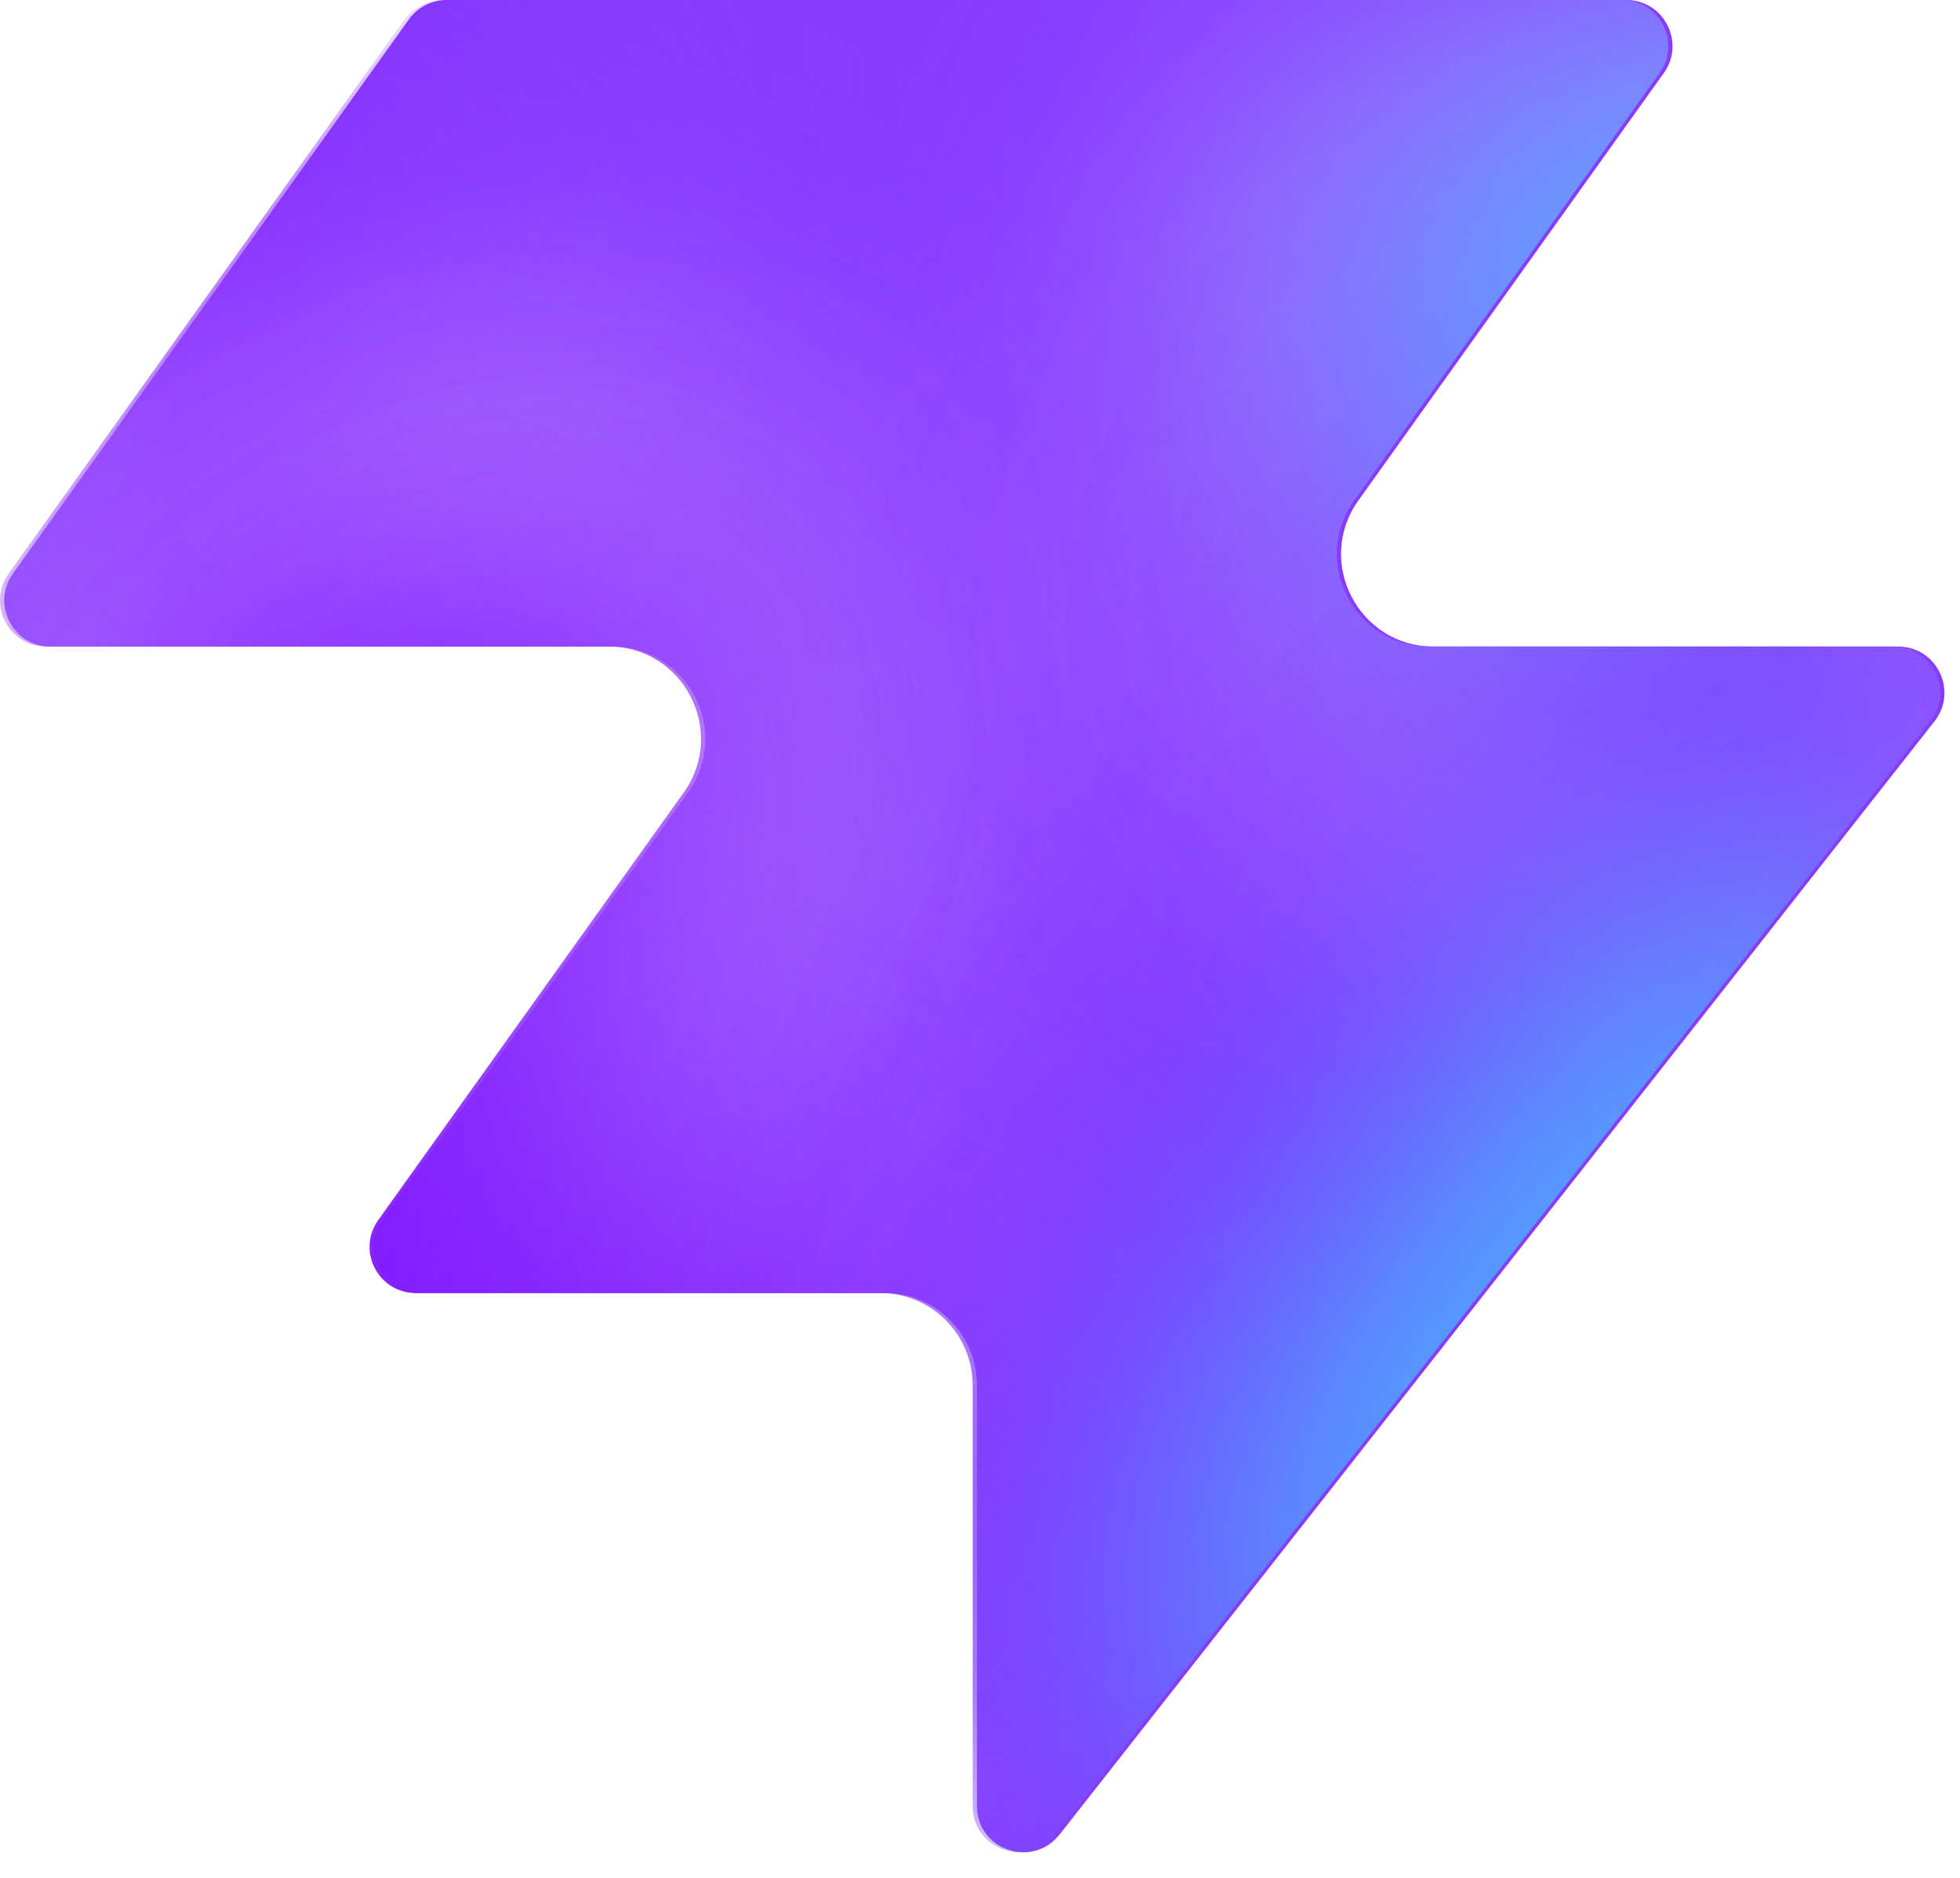
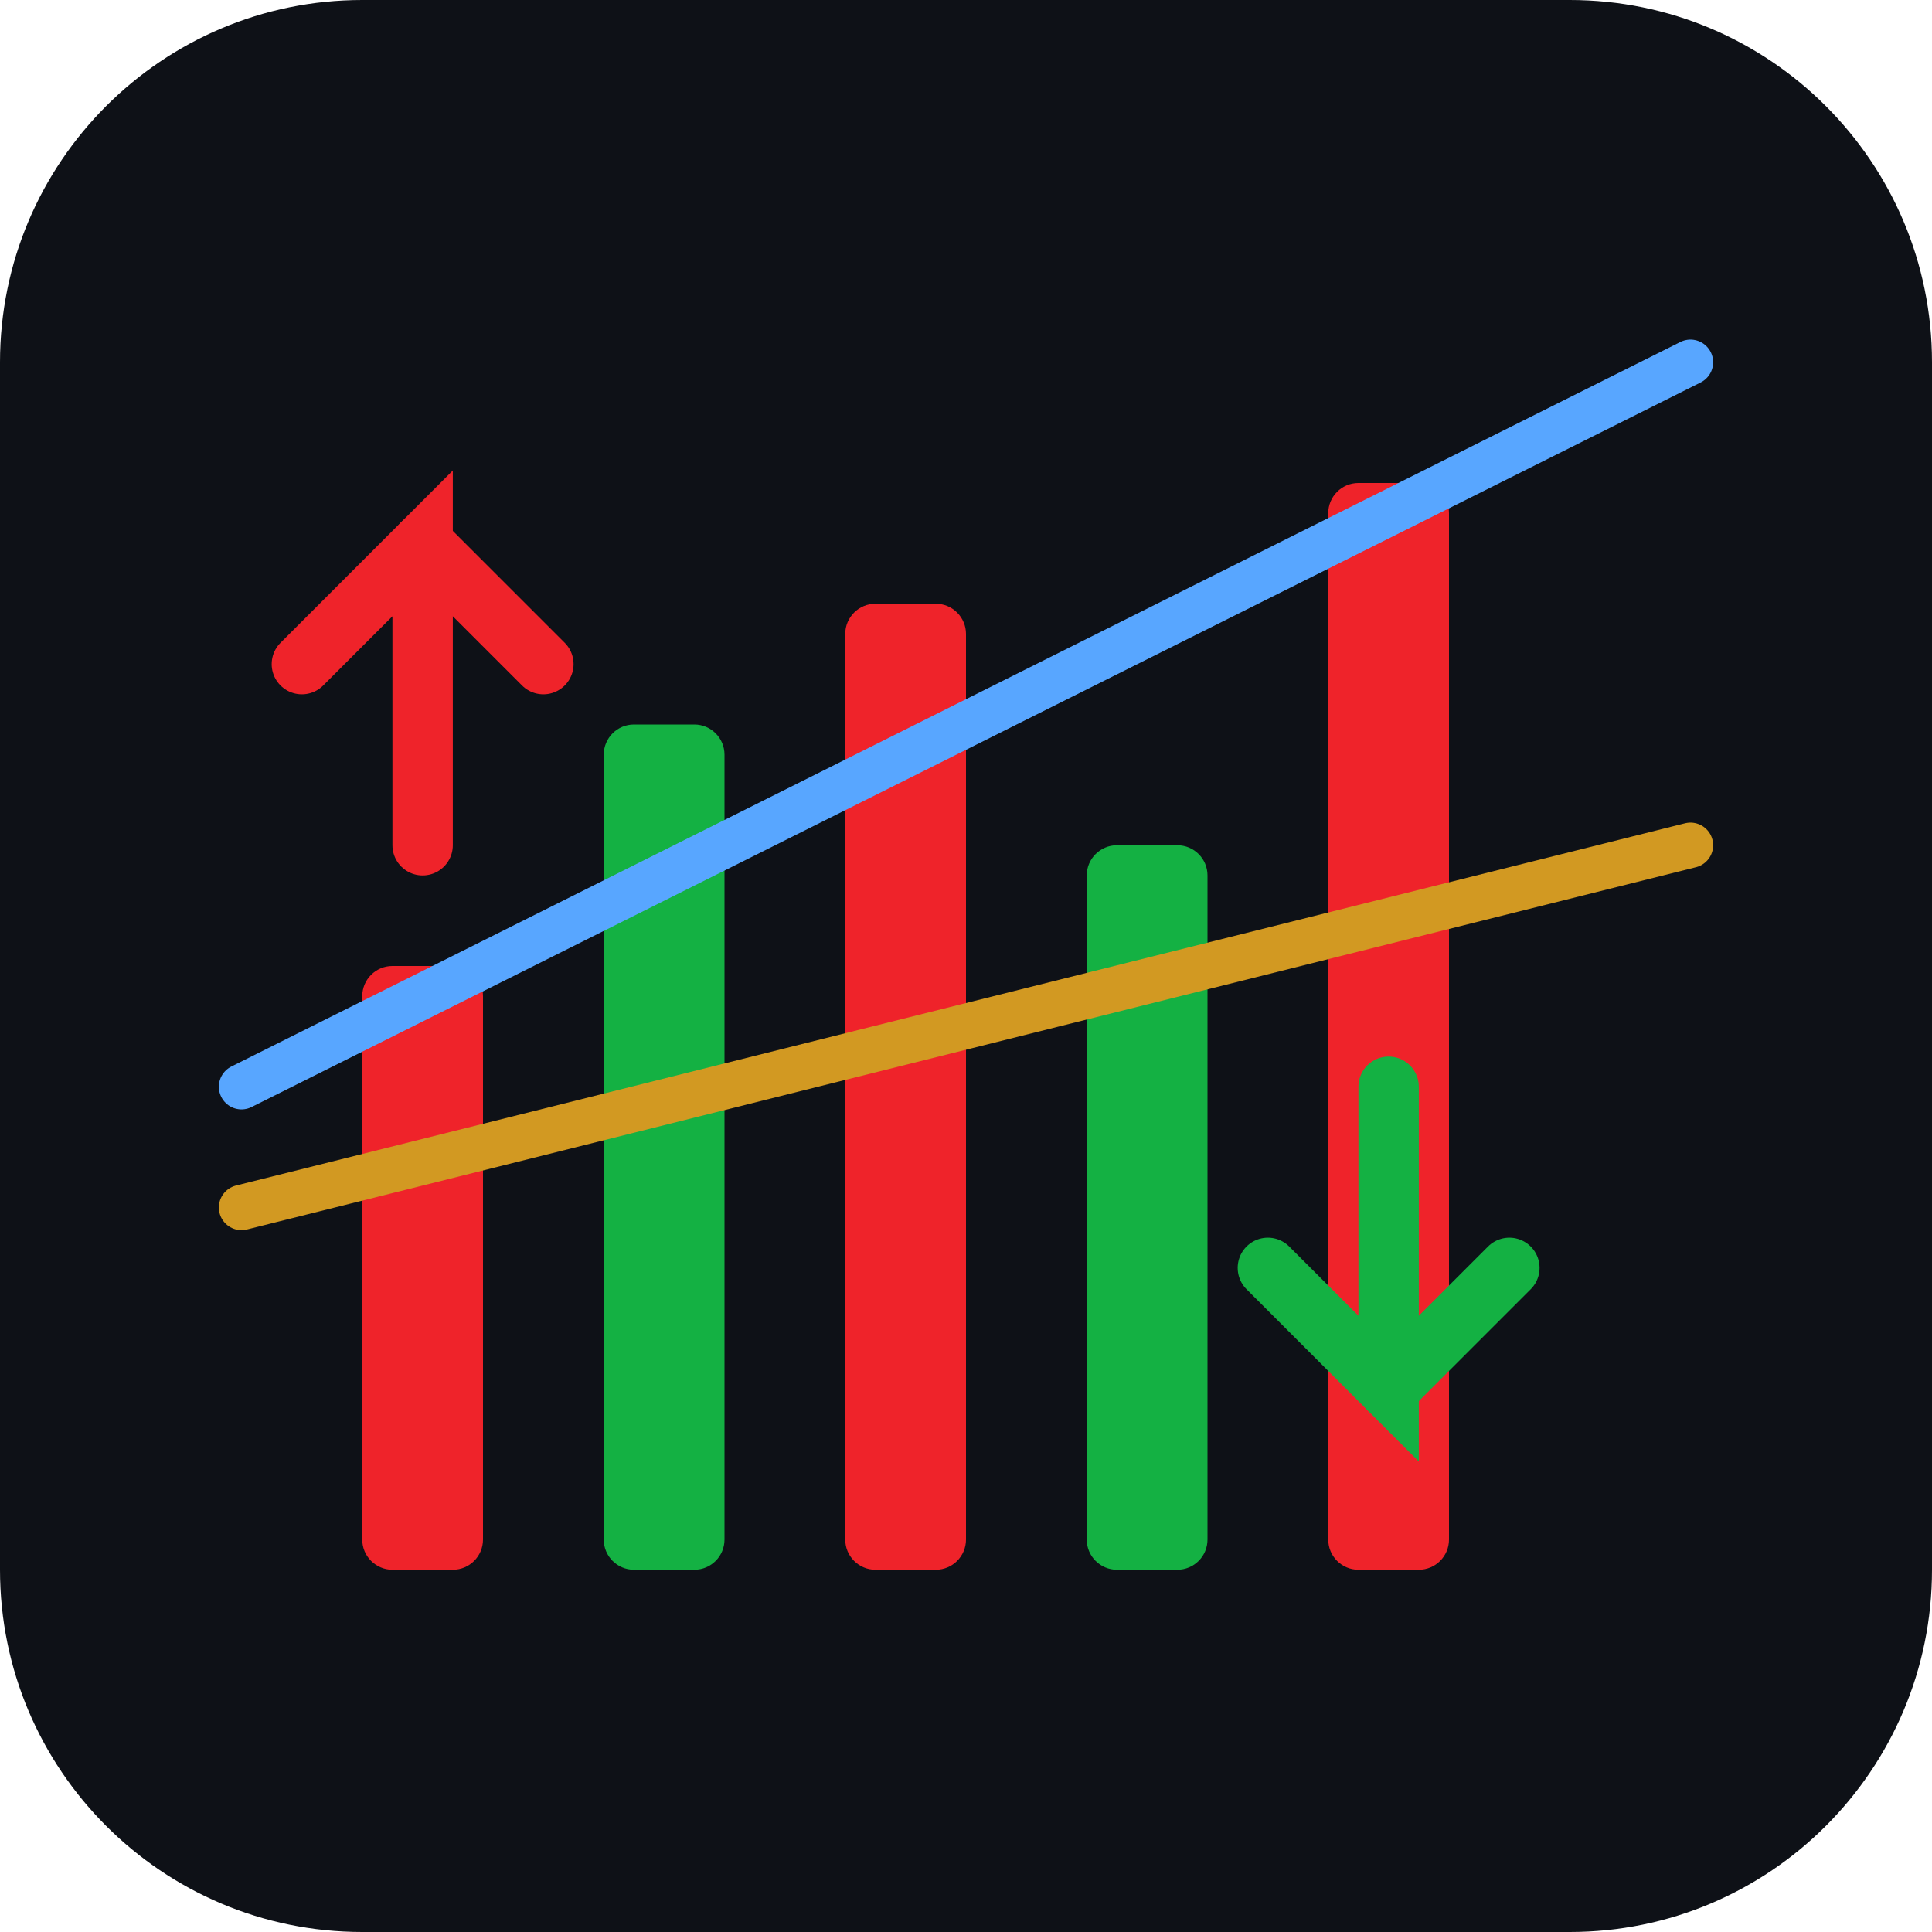
- <svg xmlns="http://www.w3.org/2000/svg" width="48" height="46" fill="none" viewBox="0 0 48 46">
-   <path fill="#863bff" d="M25.946 44.938c-.664.845-2.021.375-2.021-.698V33.937a2.26 2.26 0 0 0-2.262-2.262H10.287c-.92 0-1.456-1.04-.92-1.788l7.48-10.471c1.07-1.497 0-3.578-1.842-3.578H1.237c-.92 0-1.456-1.04-.92-1.788L10.013.474c.214-.297.556-.474.92-.474h28.894c.92 0 1.456 1.04.92 1.788l-7.48 10.471c-1.07 1.498 0 3.579 1.842 3.579h11.377c.943 0 1.473 1.088.89 1.83L25.947 44.94z" style="fill:#863bff;fill:color(display-p3 .525 .23 1);fill-opacity:1" />
-   <mask id="a" width="48" height="46" x="0" y="0" maskUnits="userSpaceOnUse" style="mask-type:alpha">
-     <path fill="#000" d="M25.842 44.938c-.664.844-2.021.375-2.021-.698V33.937a2.26 2.26 0 0 0-2.262-2.262H10.183c-.92 0-1.456-1.04-.92-1.788l7.48-10.471c1.07-1.498 0-3.579-1.842-3.579H1.133c-.92 0-1.456-1.04-.92-1.787L9.91.473c.214-.297.556-.474.92-.474h28.894c.92 0 1.456 1.04.92 1.788l-7.48 10.471c-1.07 1.498 0 3.578 1.842 3.578h11.377c.943 0 1.473 1.088.89 1.832L25.843 44.94z" style="fill:#000;fill-opacity:1" />
-   </mask>
-   <g mask="url(#a)">
-     <g filter="url(#b)">
-       <ellipse cx="5.508" cy="14.704" fill="#ede6ff" rx="5.508" ry="14.704" style="fill:#ede6ff;fill:color(display-p3 .927 .903 1);fill-opacity:1" transform="matrix(.00324 1 1 -.00324 -4.47 31.516)" />
-     </g>
-     <g filter="url(#c)">
-       <ellipse cx="10.399" cy="29.851" fill="#ede6ff" rx="10.399" ry="29.851" style="fill:#ede6ff;fill:color(display-p3 .927 .903 1);fill-opacity:1" transform="matrix(.00324 1 1 -.00324 -39.328 7.883)" />
-     </g>
-     <g filter="url(#d)">
-       <ellipse cx="5.508" cy="30.487" fill="#7e14ff" rx="5.508" ry="30.487" style="fill:#7e14ff;fill:color(display-p3 .492 .077 1);fill-opacity:1" transform="rotate(89.814 -25.913 -14.639)scale(1 -1)" />
-     </g>
-     <g filter="url(#e)">
-       <ellipse cx="5.508" cy="30.599" fill="#7e14ff" rx="5.508" ry="30.599" style="fill:#7e14ff;fill:color(display-p3 .492 .077 1);fill-opacity:1" transform="rotate(89.814 -32.644 -3.334)scale(1 -1)" />
-     </g>
-     <g filter="url(#f)">
-       <ellipse cx="5.508" cy="30.599" fill="#7e14ff" rx="5.508" ry="30.599" style="fill:#7e14ff;fill:color(display-p3 .492 .077 1);fill-opacity:1" transform="matrix(.00324 1 1 -.00324 -34.34 30.47)" />
-     </g>
-     <g filter="url(#g)">
-       <ellipse cx="14.072" cy="22.078" fill="#ede6ff" rx="14.072" ry="22.078" style="fill:#ede6ff;fill:color(display-p3 .927 .903 1);fill-opacity:1" transform="rotate(93.35 24.506 48.493)scale(-1 1)" />
-     </g>
-     <g filter="url(#h)">
-       <ellipse cx="3.47" cy="21.501" fill="#7e14ff" rx="3.47" ry="21.501" style="fill:#7e14ff;fill:color(display-p3 .492 .077 1);fill-opacity:1" transform="rotate(89.009 28.708 47.59)scale(-1 1)" />
-     </g>
-     <g filter="url(#i)">
-       <ellipse cx="3.47" cy="21.501" fill="#7e14ff" rx="3.47" ry="21.501" style="fill:#7e14ff;fill:color(display-p3 .492 .077 1);fill-opacity:1" transform="rotate(89.009 28.708 47.59)scale(-1 1)" />
-     </g>
-     <g filter="url(#j)">
-       <ellipse cx=".387" cy="8.972" fill="#7e14ff" rx="4.407" ry="29.108" style="fill:#7e14ff;fill:color(display-p3 .492 .077 1);fill-opacity:1" transform="rotate(39.51 .387 8.972)" />
-     </g>
-     <g filter="url(#k)">
-       <ellipse cx="47.523" cy="-6.092" fill="#7e14ff" rx="4.407" ry="29.108" style="fill:#7e14ff;fill:color(display-p3 .492 .077 1);fill-opacity:1" transform="rotate(37.892 47.523 -6.092)" />
-     </g>
-     <g filter="url(#l)">
-       <ellipse cx="41.412" cy="6.333" fill="#47bfff" rx="5.971" ry="9.665" style="fill:#47bfff;fill:color(display-p3 .28 .748 1);fill-opacity:1" transform="rotate(37.892 41.412 6.333)" />
-     </g>
-     <g filter="url(#m)">
-       <ellipse cx="-1.879" cy="38.332" fill="#7e14ff" rx="4.407" ry="29.108" style="fill:#7e14ff;fill:color(display-p3 .492 .077 1);fill-opacity:1" transform="rotate(37.892 -1.88 38.332)" />
-     </g>
-     <g filter="url(#n)">
-       <ellipse cx="-1.879" cy="38.332" fill="#7e14ff" rx="4.407" ry="29.108" style="fill:#7e14ff;fill:color(display-p3 .492 .077 1);fill-opacity:1" transform="rotate(37.892 -1.88 38.332)" />
-     </g>
-     <g filter="url(#o)">
-       <ellipse cx="35.651" cy="29.907" fill="#7e14ff" rx="4.407" ry="29.108" style="fill:#7e14ff;fill:color(display-p3 .492 .077 1);fill-opacity:1" transform="rotate(37.892 35.651 29.907)" />
-     </g>
-     <g filter="url(#p)">
-       <ellipse cx="38.418" cy="32.4" fill="#47bfff" rx="5.971" ry="15.297" style="fill:#47bfff;fill:color(display-p3 .28 .748 1);fill-opacity:1" transform="rotate(37.892 38.418 32.4)" />
-     </g>
-   </g>
-   <defs>
-     <filter id="b" width="60.045" height="41.654" x="-19.77" y="16.149" color-interpolation-filters="sRGB" filterUnits="userSpaceOnUse">
-       <feFlood flood-opacity="0" result="BackgroundImageFix" />
-       <feBlend in="SourceGraphic" in2="BackgroundImageFix" result="shape" />
-       <feGaussianBlur result="effect1_foregroundBlur_2002_17158" stdDeviation="7.659" />
-     </filter>
-     <filter id="c" width="90.34" height="51.437" x="-54.613" y="-7.533" color-interpolation-filters="sRGB" filterUnits="userSpaceOnUse">
-       <feFlood flood-opacity="0" result="BackgroundImageFix" />
-       <feBlend in="SourceGraphic" in2="BackgroundImageFix" result="shape" />
-       <feGaussianBlur result="effect1_foregroundBlur_2002_17158" stdDeviation="7.659" />
-     </filter>
-     <filter id="d" width="79.355" height="29.4" x="-49.64" y="2.03" color-interpolation-filters="sRGB" filterUnits="userSpaceOnUse">
-       <feFlood flood-opacity="0" result="BackgroundImageFix" />
-       <feBlend in="SourceGraphic" in2="BackgroundImageFix" result="shape" />
-       <feGaussianBlur result="effect1_foregroundBlur_2002_17158" stdDeviation="4.596" />
-     </filter>
-     <filter id="e" width="79.579" height="29.4" x="-45.045" y="20.029" color-interpolation-filters="sRGB" filterUnits="userSpaceOnUse">
-       <feFlood flood-opacity="0" result="BackgroundImageFix" />
-       <feBlend in="SourceGraphic" in2="BackgroundImageFix" result="shape" />
-       <feGaussianBlur result="effect1_foregroundBlur_2002_17158" stdDeviation="4.596" />
-     </filter>
-     <filter id="f" width="79.579" height="29.4" x="-43.513" y="21.178" color-interpolation-filters="sRGB" filterUnits="userSpaceOnUse">
-       <feFlood flood-opacity="0" result="BackgroundImageFix" />
-       <feBlend in="SourceGraphic" in2="BackgroundImageFix" result="shape" />
-       <feGaussianBlur result="effect1_foregroundBlur_2002_17158" stdDeviation="4.596" />
-     </filter>
-     <filter id="g" width="74.749" height="58.852" x="15.756" y="-17.901" color-interpolation-filters="sRGB" filterUnits="userSpaceOnUse">
-       <feFlood flood-opacity="0" result="BackgroundImageFix" />
-       <feBlend in="SourceGraphic" in2="BackgroundImageFix" result="shape" />
-       <feGaussianBlur result="effect1_foregroundBlur_2002_17158" stdDeviation="7.659" />
-     </filter>
-     <filter id="h" width="61.377" height="25.362" x="23.548" y="2.284" color-interpolation-filters="sRGB" filterUnits="userSpaceOnUse">
-       <feFlood flood-opacity="0" result="BackgroundImageFix" />
-       <feBlend in="SourceGraphic" in2="BackgroundImageFix" result="shape" />
-       <feGaussianBlur result="effect1_foregroundBlur_2002_17158" stdDeviation="4.596" />
-     </filter>
-     <filter id="i" width="61.377" height="25.362" x="23.548" y="2.284" color-interpolation-filters="sRGB" filterUnits="userSpaceOnUse">
-       <feFlood flood-opacity="0" result="BackgroundImageFix" />
-       <feBlend in="SourceGraphic" in2="BackgroundImageFix" result="shape" />
-       <feGaussianBlur result="effect1_foregroundBlur_2002_17158" stdDeviation="4.596" />
-     </filter>
-     <filter id="j" width="56.045" height="63.649" x="-27.636" y="-22.853" color-interpolation-filters="sRGB" filterUnits="userSpaceOnUse">
-       <feFlood flood-opacity="0" result="BackgroundImageFix" />
-       <feBlend in="SourceGraphic" in2="BackgroundImageFix" result="shape" />
-       <feGaussianBlur result="effect1_foregroundBlur_2002_17158" stdDeviation="4.596" />
-     </filter>
-     <filter id="k" width="54.814" height="64.646" x="20.116" y="-38.415" color-interpolation-filters="sRGB" filterUnits="userSpaceOnUse">
-       <feFlood flood-opacity="0" result="BackgroundImageFix" />
-       <feBlend in="SourceGraphic" in2="BackgroundImageFix" result="shape" />
-       <feGaussianBlur result="effect1_foregroundBlur_2002_17158" stdDeviation="4.596" />
-     </filter>
-     <filter id="l" width="33.541" height="35.313" x="24.641" y="-11.323" color-interpolation-filters="sRGB" filterUnits="userSpaceOnUse">
-       <feFlood flood-opacity="0" result="BackgroundImageFix" />
-       <feBlend in="SourceGraphic" in2="BackgroundImageFix" result="shape" />
-       <feGaussianBlur result="effect1_foregroundBlur_2002_17158" stdDeviation="4.596" />
-     </filter>
-     <filter id="m" width="54.814" height="64.646" x="-29.286" y="6.009" color-interpolation-filters="sRGB" filterUnits="userSpaceOnUse">
-       <feFlood flood-opacity="0" result="BackgroundImageFix" />
-       <feBlend in="SourceGraphic" in2="BackgroundImageFix" result="shape" />
-       <feGaussianBlur result="effect1_foregroundBlur_2002_17158" stdDeviation="4.596" />
-     </filter>
-     <filter id="n" width="54.814" height="64.646" x="-29.286" y="6.009" color-interpolation-filters="sRGB" filterUnits="userSpaceOnUse">
-       <feFlood flood-opacity="0" result="BackgroundImageFix" />
-       <feBlend in="SourceGraphic" in2="BackgroundImageFix" result="shape" />
-       <feGaussianBlur result="effect1_foregroundBlur_2002_17158" stdDeviation="4.596" />
-     </filter>
-     <filter id="o" width="54.814" height="64.646" x="8.244" y="-2.416" color-interpolation-filters="sRGB" filterUnits="userSpaceOnUse">
-       <feFlood flood-opacity="0" result="BackgroundImageFix" />
-       <feBlend in="SourceGraphic" in2="BackgroundImageFix" result="shape" />
-       <feGaussianBlur result="effect1_foregroundBlur_2002_17158" stdDeviation="4.596" />
-     </filter>
-     <filter id="p" width="39.409" height="43.623" x="18.713" y="10.588" color-interpolation-filters="sRGB" filterUnits="userSpaceOnUse">
-       <feFlood flood-opacity="0" result="BackgroundImageFix" />
-       <feBlend in="SourceGraphic" in2="BackgroundImageFix" result="shape" />
-       <feGaussianBlur result="effect1_foregroundBlur_2002_17158" stdDeviation="4.596" />
-     </filter>
-   </defs>
+ <svg xmlns="http://www.w3.org/2000/svg" viewBox="0 0 64 64" fill="none">
+   <rect width="64" height="64" rx="12" fill="#0e1117" />
+   <rect x="12" y="32" width="4" height="20" rx="1" fill="#ef232a" />
+   <rect x="20" y="24" width="4" height="28" rx="1" fill="#14b143" />
+   <rect x="28" y="20" width="4" height="32" rx="1" fill="#ef232a" />
+   <rect x="36" y="28" width="4" height="24" rx="1" fill="#14b143" />
+   <rect x="44" y="16" width="4" height="36" rx="1" fill="#ef232a" />
+   <path d="M14 28L14 18L10 22" stroke="#ef232a" stroke-width="2" stroke-linecap="round" />
+   <path d="M14 18L18 22" stroke="#ef232a" stroke-width="2" stroke-linecap="round" />
+   <path d="M46 36L46 46L42 42" stroke="#14b143" stroke-width="2" stroke-linecap="round" />
+   <path d="M46 46L50 42" stroke="#14b143" stroke-width="2" stroke-linecap="round" />
+   <path d="M8 36C16 32 24 28 32 24C40 20 48 16 56 12" stroke="#58a6ff" stroke-width="1.5" stroke-linecap="round" />
+   <path d="M8 40C16 38 24 36 32 34C40 32 48 30 56 28" stroke="#d29922" stroke-width="1.5" stroke-linecap="round" />
</svg>
